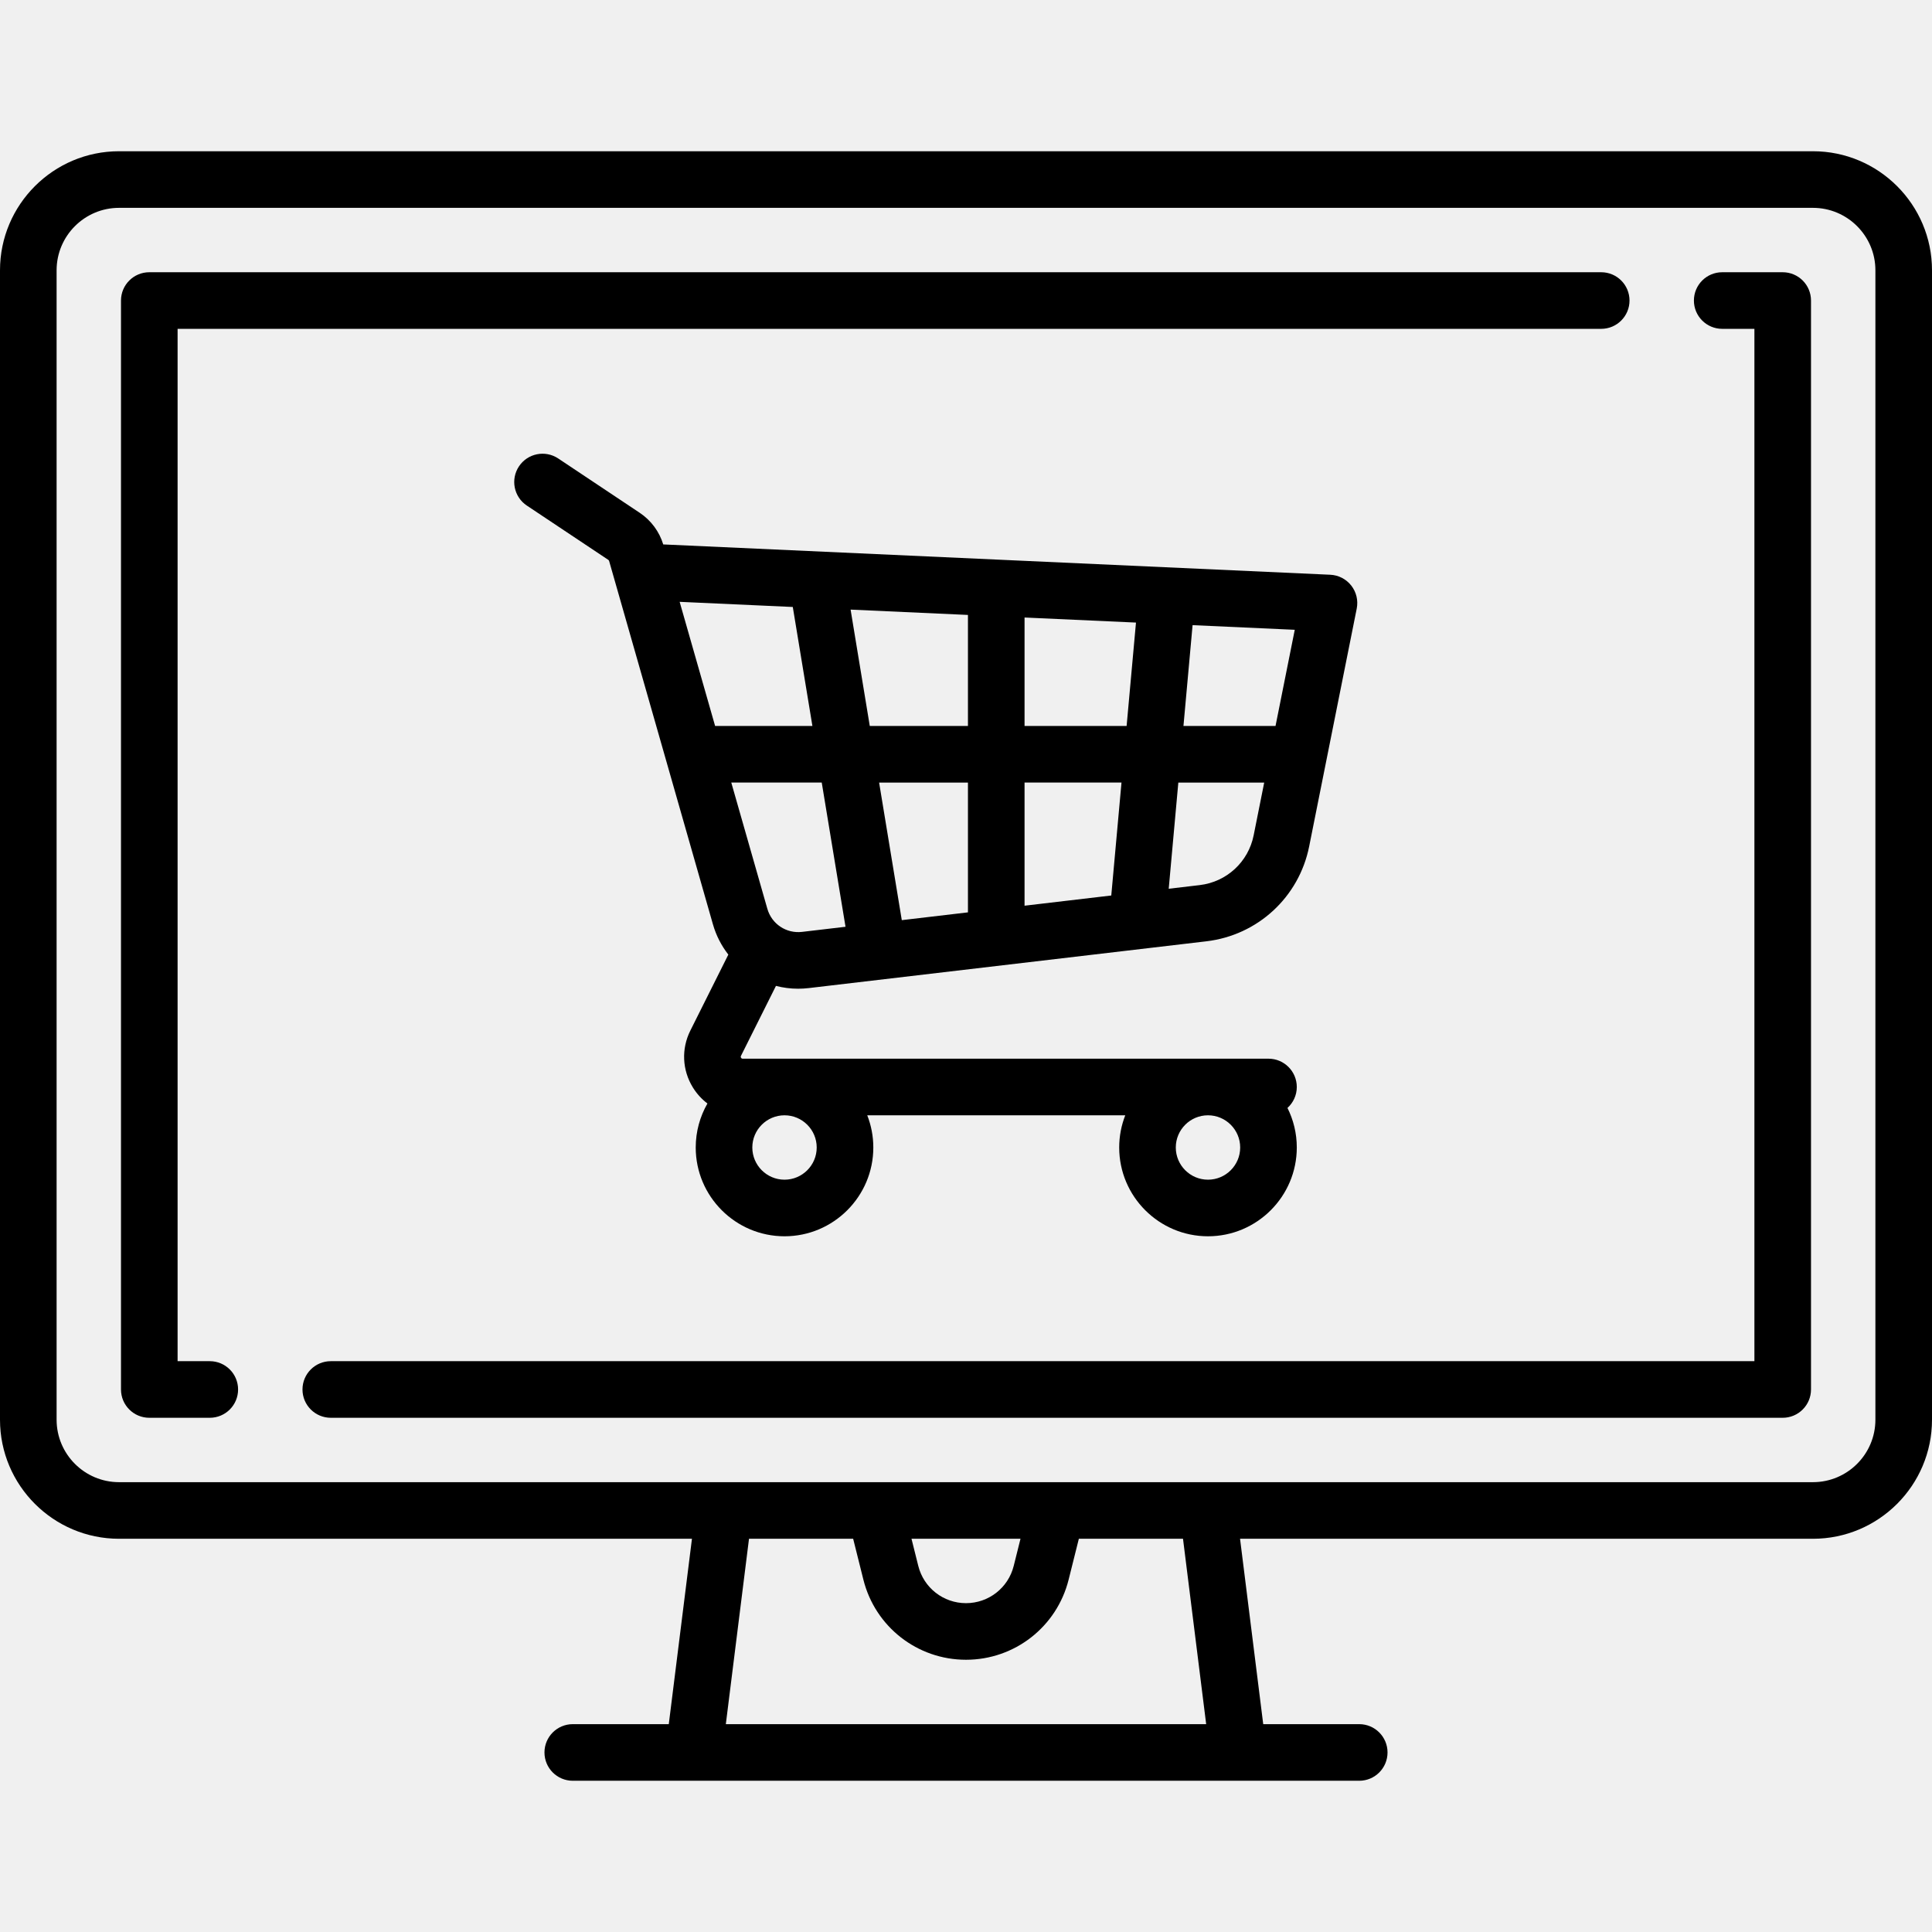
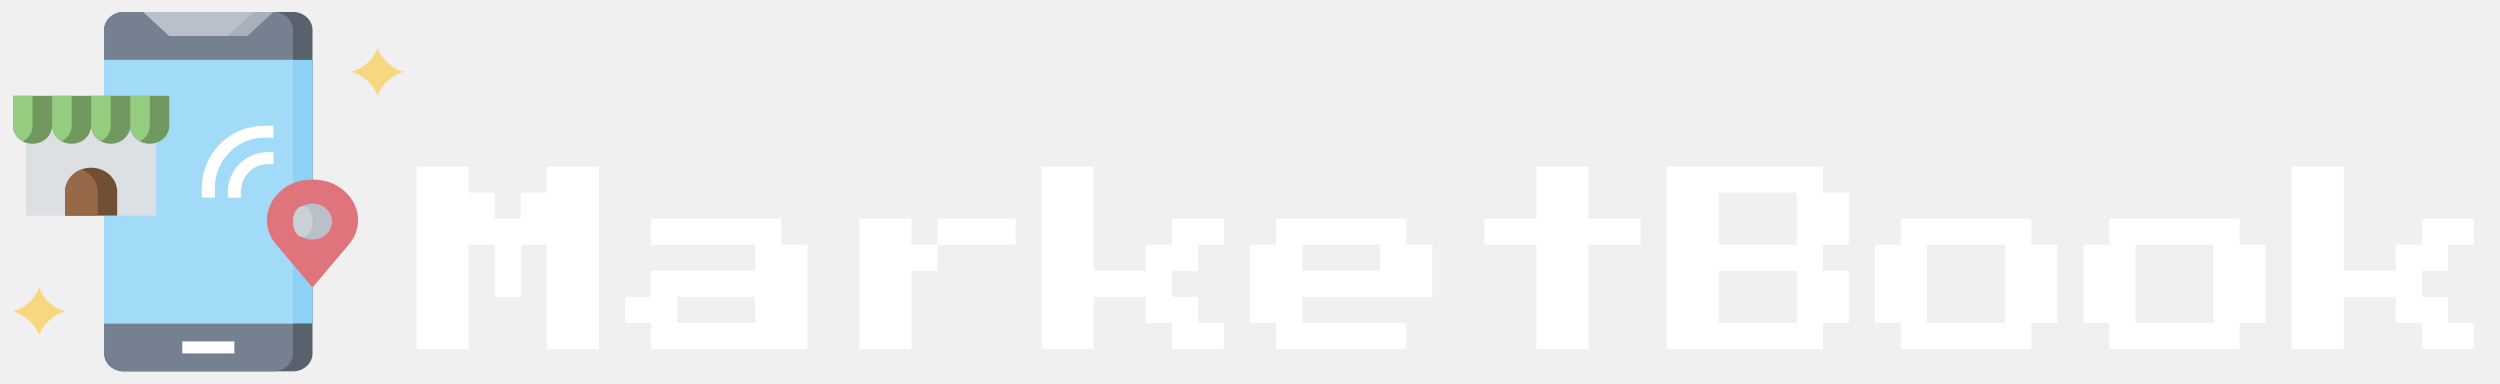
- <svg xmlns="http://www.w3.org/2000/svg" version="1.1" id="Capa_1" x="0px" y="0px" viewBox="0 0 512 512" style="enable-background:new 0 0 512 512;" xml:space="preserve">
-   <g>
-     <g>
-       <path d="M480.451,40.081H31.549C14.152,40.081,0,54.233,0,71.629v304.613c0,17.396,14.152,31.548,31.549,31.548h151.826    l-6.141,49.129H151.79c-4.143,0-7.5,3.358-7.5,7.5c0,4.142,3.357,7.5,7.5,7.5h208.42c4.143,0,7.5-3.358,7.5-7.5    c0-4.142-3.357-7.5-7.5-7.5h-25.443l-6.142-49.129h151.826c17.396,0,31.549-14.152,31.549-31.548V71.629    C512,54.233,497.848,40.081,480.451,40.081z M192.351,456.919l6.142-49.129h27.603l2.708,10.83    c3.126,12.503,14.31,21.234,27.197,21.234c12.887,0,24.071-8.731,27.197-21.234l2.708-10.83h27.603l6.14,49.129H192.351z     M241.557,407.79h28.885l-1.798,7.192c-1.453,5.813-6.652,9.872-12.645,9.872s-11.191-4.06-12.645-9.872L241.557,407.79z     M497,376.242L497,376.242c0,9.125-7.424,16.548-16.549,16.548H31.549c-9.125,0-16.549-7.423-16.549-16.548V71.629    c0-9.125,7.424-16.548,16.549-16.548h448.902c9.125,0,16.549,7.423,16.549,16.548V376.242z" />
-     </g>
+ <svg xmlns="http://www.w3.org/2000/svg" width="300" height="46" viewBox="0 0 300 46" fill="none">
+   <g clip-path="url(#clip0)">
+     <path d="M35.156 44.562H14.844C13.549 44.562 12.5 43.597 12.5 42.406V3.594C12.5 2.403 13.549 1.438 14.844 1.438H35.156C36.451 1.438 37.5 2.403 37.5 3.594V42.406C37.5 43.597 36.451 44.562 35.156 44.562Z" fill="#58616C" />
+     <path d="M35.156 42.406V3.594C35.156 2.403 34.107 1.438 32.812 1.438H14.844C13.549 1.438 12.5 2.403 12.5 3.594V42.406C12.5 43.597 13.549 44.562 14.844 44.562H32.812C34.107 44.562 35.156 43.597 35.156 42.406Z" fill="#758190" />
+     <path d="M17.188 1.438L20.312 4.312H29.688L32.812 1.438H17.188Z" fill="#A8B0BC" />
+     <path d="M17.188 1.438L20.312 4.312H27.344L30.469 1.438H17.188Z" fill="#B9C0C9" />
+     <path d="M12.5 7.188H37.5V38.812H12.5V7.188Z" fill="#8BD2F5" />
+     <path d="M12.5 7.188H35.156V38.812H12.5V7.188Z" fill="#A2DBF7" />
+     <path d="M3.125 15.812H18.75V25.875H3.125V15.812Z" fill="#DCDFE4" />
+     <path d="M7.812 25.875V23C7.812 21.412 9.212 20.125 10.938 20.125C12.663 20.125 14.062 21.412 14.062 23V25.875H7.812Z" fill="#714F35" />
+     <path d="M9.766 20.338C8.621 20.765 7.812 21.794 7.812 23V25.875H11.719V23C11.719 21.794 10.91 20.765 9.766 20.338Z" fill="#976947" />
+     <path d="M17.969 17.25C16.674 17.25 15.625 16.285 15.625 15.094V11.5H20.312V15.094C20.312 16.285 19.263 17.25 17.969 17.25Z" fill="#71995F" />
+     <path d="M16.797 16.951C17.494 16.577 17.969 15.89 17.969 15.094V11.5H15.625V15.094C15.625 15.89 16.099 16.577 16.797 16.951Z" fill="#96CC7F" />
+     <path d="M13.281 17.25C11.987 17.25 10.938 16.285 10.938 15.094V11.5H15.625V15.094C15.625 16.285 14.576 17.25 13.281 17.25Z" fill="#71995F" />
+     <path d="M12.109 16.951C12.807 16.577 13.281 15.89 13.281 15.094V11.5H10.938V15.094C10.938 15.89 11.412 16.577 12.109 16.951Z" fill="#96CC7F" />
+     <path d="M8.594 17.25C7.299 17.25 6.25 16.285 6.25 15.094V11.5H10.938V15.094C10.938 16.285 9.888 17.25 8.594 17.25Z" fill="#71995F" />
+     <path d="M7.422 16.951C8.12 16.577 8.594 15.89 8.594 15.094V11.5H6.25V15.094C6.25 15.89 6.724 16.577 7.422 16.951Z" fill="#96CC7F" />
+     <path d="M3.906 17.25C2.612 17.25 1.562 16.285 1.562 15.094V11.5H6.25V15.094C6.25 16.285 5.201 17.25 3.906 17.25Z" fill="#71995F" />
+     <path d="M2.734 16.951C3.432 16.577 3.906 15.89 3.906 15.094V11.5H1.562V15.094C1.562 15.89 2.037 16.577 2.734 16.951Z" fill="#96CC7F" />
+     <path d="M1.562 37.375C3.038 36.922 4.195 35.858 4.688 34.5C5.18 35.858 6.337 36.922 7.812 37.375C6.337 37.828 5.18 38.892 4.688 40.25C4.195 38.892 3.038 37.828 1.562 37.375Z" fill="#F7D881" />
+     <path d="M37.5 34.5L33.118 29.316C32.413 28.483 32.031 27.458 32.031 26.403C32.031 25.145 32.575 23.938 33.542 23.048L33.646 22.953C34.612 22.063 35.925 21.562 37.293 21.562H37.708C39.076 21.562 40.388 22.063 41.355 22.953L41.459 23.048C42.425 23.937 42.969 25.145 42.969 26.403C42.969 27.458 42.587 28.483 41.882 29.316L37.5 34.5Z" fill="#E0747C" />
+     <path d="M37.5 28.75C38.794 28.75 39.844 27.785 39.844 26.594C39.844 25.403 38.794 24.438 37.5 24.438C36.206 24.438 35.156 25.403 35.156 26.594C35.156 27.785 36.206 28.75 37.5 28.75Z" fill="#B9C0C9" />
+     <path d="M36.328 28.451C36.975 28.451 37.5 27.619 37.5 26.594C37.5 25.568 36.975 24.736 36.328 24.736C35.681 24.736 35.156 25.568 35.156 26.594C35.156 27.619 35.681 28.451 36.328 28.451Z" fill="#CBD0D7" />
+     <path d="M21.875 40.969H28.125V42.406H21.875V40.969Z" fill="white" />
+     <path d="M42.188 8.625C43.663 8.172 44.82 7.108 45.312 5.75C45.805 7.108 46.962 8.172 48.438 8.625C46.962 9.078 45.805 10.142 45.312 11.5C44.82 10.142 43.663 9.078 42.188 8.625Z" fill="#F7D881" />
+     <path d="M28.906 23.719H27.344V23.024C27.344 21.764 27.832 20.575 28.719 19.677C29.612 18.774 30.853 18.256 32.126 18.256H32.812V19.694H32.126C31.28 19.694 30.481 20.032 29.875 20.645C29.259 21.267 28.906 22.135 28.906 23.024V23.719Z" fill="white" />
+     <path d="M25.781 23.719H24.219V22.561C24.219 20.579 24.984 18.713 26.375 17.305C27.764 15.9 29.693 15.094 31.669 15.094H32.812V16.531H31.669C30.11 16.531 28.641 17.149 27.531 18.273C26.419 19.398 25.781 20.961 25.781 22.561V23.719Z" fill="white" />
+     <path d="M50 41.875V20H56.25V23.125H59.375V26.25H62.5V23.125H65.625V20H71.875V41.875H65.625V29.375H62.5V35.625H59.375V29.375H56.25V41.875H50ZM78.125 41.875V38.75H75V35.625H78.125V32.5H90.625V29.375H78.125V26.25H93.75V29.375H96.875V41.875H78.125ZM81.25 38.75H90.625V35.625H81.25V38.75ZM109.375 29.375H112.5V32.5H109.375V41.875H103.125V26.25H109.375V29.375ZM121.875 26.25V29.375H112.5V26.25H121.875ZM125 41.875V20H131.25V32.5H137.5V29.375H140.625V26.25H146.875V29.375H143.75V32.5H140.625V35.625H143.75V38.75H146.875V41.875H140.625V38.75H137.5V35.625H131.25V41.875H125ZM153.125 41.875V38.75H150V29.375H153.125V26.25H168.75V29.375H171.875V35.625H156.25V38.75H168.75V41.875H153.125ZM156.25 32.5H165.625V29.375H156.25V32.5ZM184.375 41.875V29.375H178.125V26.25H184.375V20H190.625V26.25H196.875V29.375H190.625V41.875H184.375ZM200 41.875V20H218.75V23.125H221.875V29.375H218.75V32.5H221.875V38.75H218.75V41.875H200ZM206.25 29.375H215.625V23.125H206.25V29.375ZM206.25 38.75H215.625V32.5H206.25V38.75ZM228.125 41.875V38.75H225V29.375H228.125V26.25H243.75V29.375H246.875V38.75H243.75V41.875H228.125ZM231.25 38.75H240.625V29.375H231.25V38.75ZM253.125 41.875V38.75H250V29.375H253.125V26.25H268.75V29.375H271.875V38.75H268.75V41.875H253.125ZM256.25 38.75H265.625V29.375H256.25V38.75ZM275 41.875V20H281.25V32.5H287.5V29.375H290.625V26.25H296.875V29.375H293.75V32.5H290.625V35.625H293.75V38.75H296.875V41.875H290.625V38.75H287.5V35.625H281.25V41.875H275Z" fill="white" />
  </g>
-   <g>
-     <g>
-       <path d="M424.338,72.146H39.564c-4.143,0-7.5,3.357-7.5,7.5v288.58c0,4.143,3.357,7.5,7.5,7.5h16.033c4.143,0,7.5-3.357,7.5-7.5    c0.001-4.142-3.357-7.5-7.499-7.5h-8.533V87.146h377.273c4.143,0,7.5-3.358,7.5-7.5C431.838,75.503,428.481,72.146,424.338,72.146    z" />
-     </g>
-   </g>
-   <g>
-     <g>
-       <path d="M472.436,72.146h-16.033c-4.143,0-7.5,3.357-7.5,7.5c0,4.142,3.357,7.5,7.5,7.5h8.533v273.58H87.662    c-4.143,0-7.5,3.358-7.5,7.5c0,4.143,3.357,7.5,7.5,7.5h384.773c4.143,0,7.5-3.357,7.5-7.5V79.646    C479.936,75.503,476.578,72.146,472.436,72.146z" />
-     </g>
-   </g>
-   <g>
-     <g>
-       <path d="M358.1,155.184c-1.348-1.723-3.381-2.771-5.565-2.87l-176.354-8.017c-0.138-0.006-0.273-0.009-0.412-0.007    c-1.044-3.427-3.25-6.399-6.236-8.391l-21.597-14.398c-3.446-2.297-8.103-1.366-10.4,2.081c-2.297,3.447-1.366,8.103,2.08,10.4    l21.596,14.396c0.102,0.068,0.177,0.171,0.211,0.289l27.509,96.281c0.858,3.002,2.27,5.7,4.083,8.03l-10.065,20.13    c-2.423,4.845-2.169,10.488,0.679,15.096c1.033,1.671,2.343,3.094,3.848,4.234c-1.97,3.439-3.103,7.417-3.103,11.657    c0,12.976,10.557,23.532,23.532,23.532c12.975,0,23.532-10.557,23.532-23.532c0-3.009-0.574-5.885-1.608-8.532h68.377    c-1.034,2.647-1.608,5.523-1.608,8.532c0,12.976,10.557,23.532,23.532,23.532c12.975,0,23.532-10.557,23.532-23.532    c0-3.764-0.893-7.321-2.471-10.479c1.514-1.372,2.471-3.348,2.471-5.553c0-4.142-3.357-7.5-7.5-7.5H196.825    c-0.107,0-0.288,0-0.439-0.245c-0.151-0.244-0.07-0.405-0.022-0.502l9.272-18.543c1.887,0.485,3.853,0.747,5.865,0.747    c0.927,0,1.863-0.055,2.805-0.165l105.386-12.398c13.611-1.602,24.562-11.706,27.25-25.146l12.606-63.034    C359.977,159.132,359.448,156.907,358.1,155.184z M320.129,295.565c4.705,0,8.532,3.828,8.532,8.532    c0,4.705-3.827,8.532-8.532,8.532s-8.532-3.827-8.532-8.532S315.424,295.565,320.129,295.565z M207.904,295.565    c4.705,0,8.532,3.827,8.532,8.532c0,4.705-3.827,8.532-8.532,8.532c-4.705,0-8.532-3.827-8.532-8.532    S203.199,295.565,207.904,295.565z M189.512,192.387l-9.399-32.895l29.985,1.363l5.199,31.532H189.512z M212.554,246.958    c-4.182,0.492-8.047-2.087-9.201-6.13l-9.555-33.441h23.972l6.301,38.216L212.554,246.958z M256.517,241.786l-17.532,2.063    l-6.011-36.461h23.543V241.786z M256.517,192.387H230.5l-5.084-30.835l31.101,1.414V192.387z M294.499,237.317l-22.982,2.704    v-32.634h25.691L294.499,237.317z M298.566,192.387h-27.049v-28.74l29.529,1.342L298.566,192.387z M332.232,221.371    c-1.41,7.048-7.154,12.349-14.293,13.189l-8.217,0.967l2.547-28.139h22.759L332.232,221.371z M338.029,192.387h-24.401    l2.418-26.716l27.08,1.231L338.029,192.387z" />
-     </g>
-   </g>
-   <g>
- </g>
-   <g>
- </g>
-   <g>
- </g>
-   <g>
- </g>
-   <g>
- </g>
-   <g>
- </g>
-   <g>
- </g>
-   <g>
- </g>
-   <g>
- </g>
-   <g>
- </g>
-   <g>
- </g>
-   <g>
- </g>
-   <g>
- </g>
-   <g>
- </g>
-   <g>
- </g>
+   <defs>
+     <clipPath id="clip0">
+       <rect width="300" height="46" fill="white" />
+     </clipPath>
+   </defs>
</svg>
